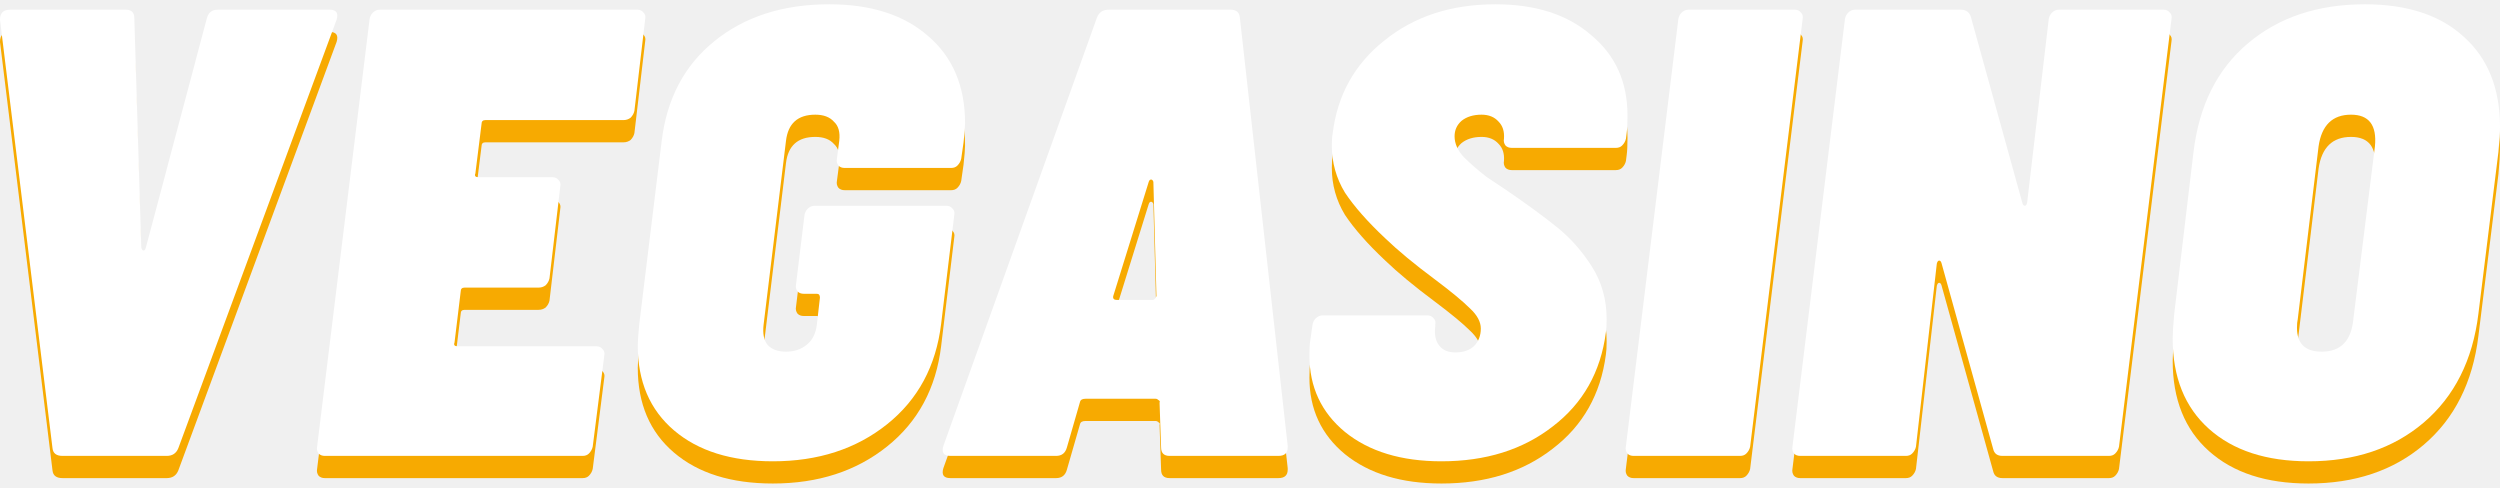
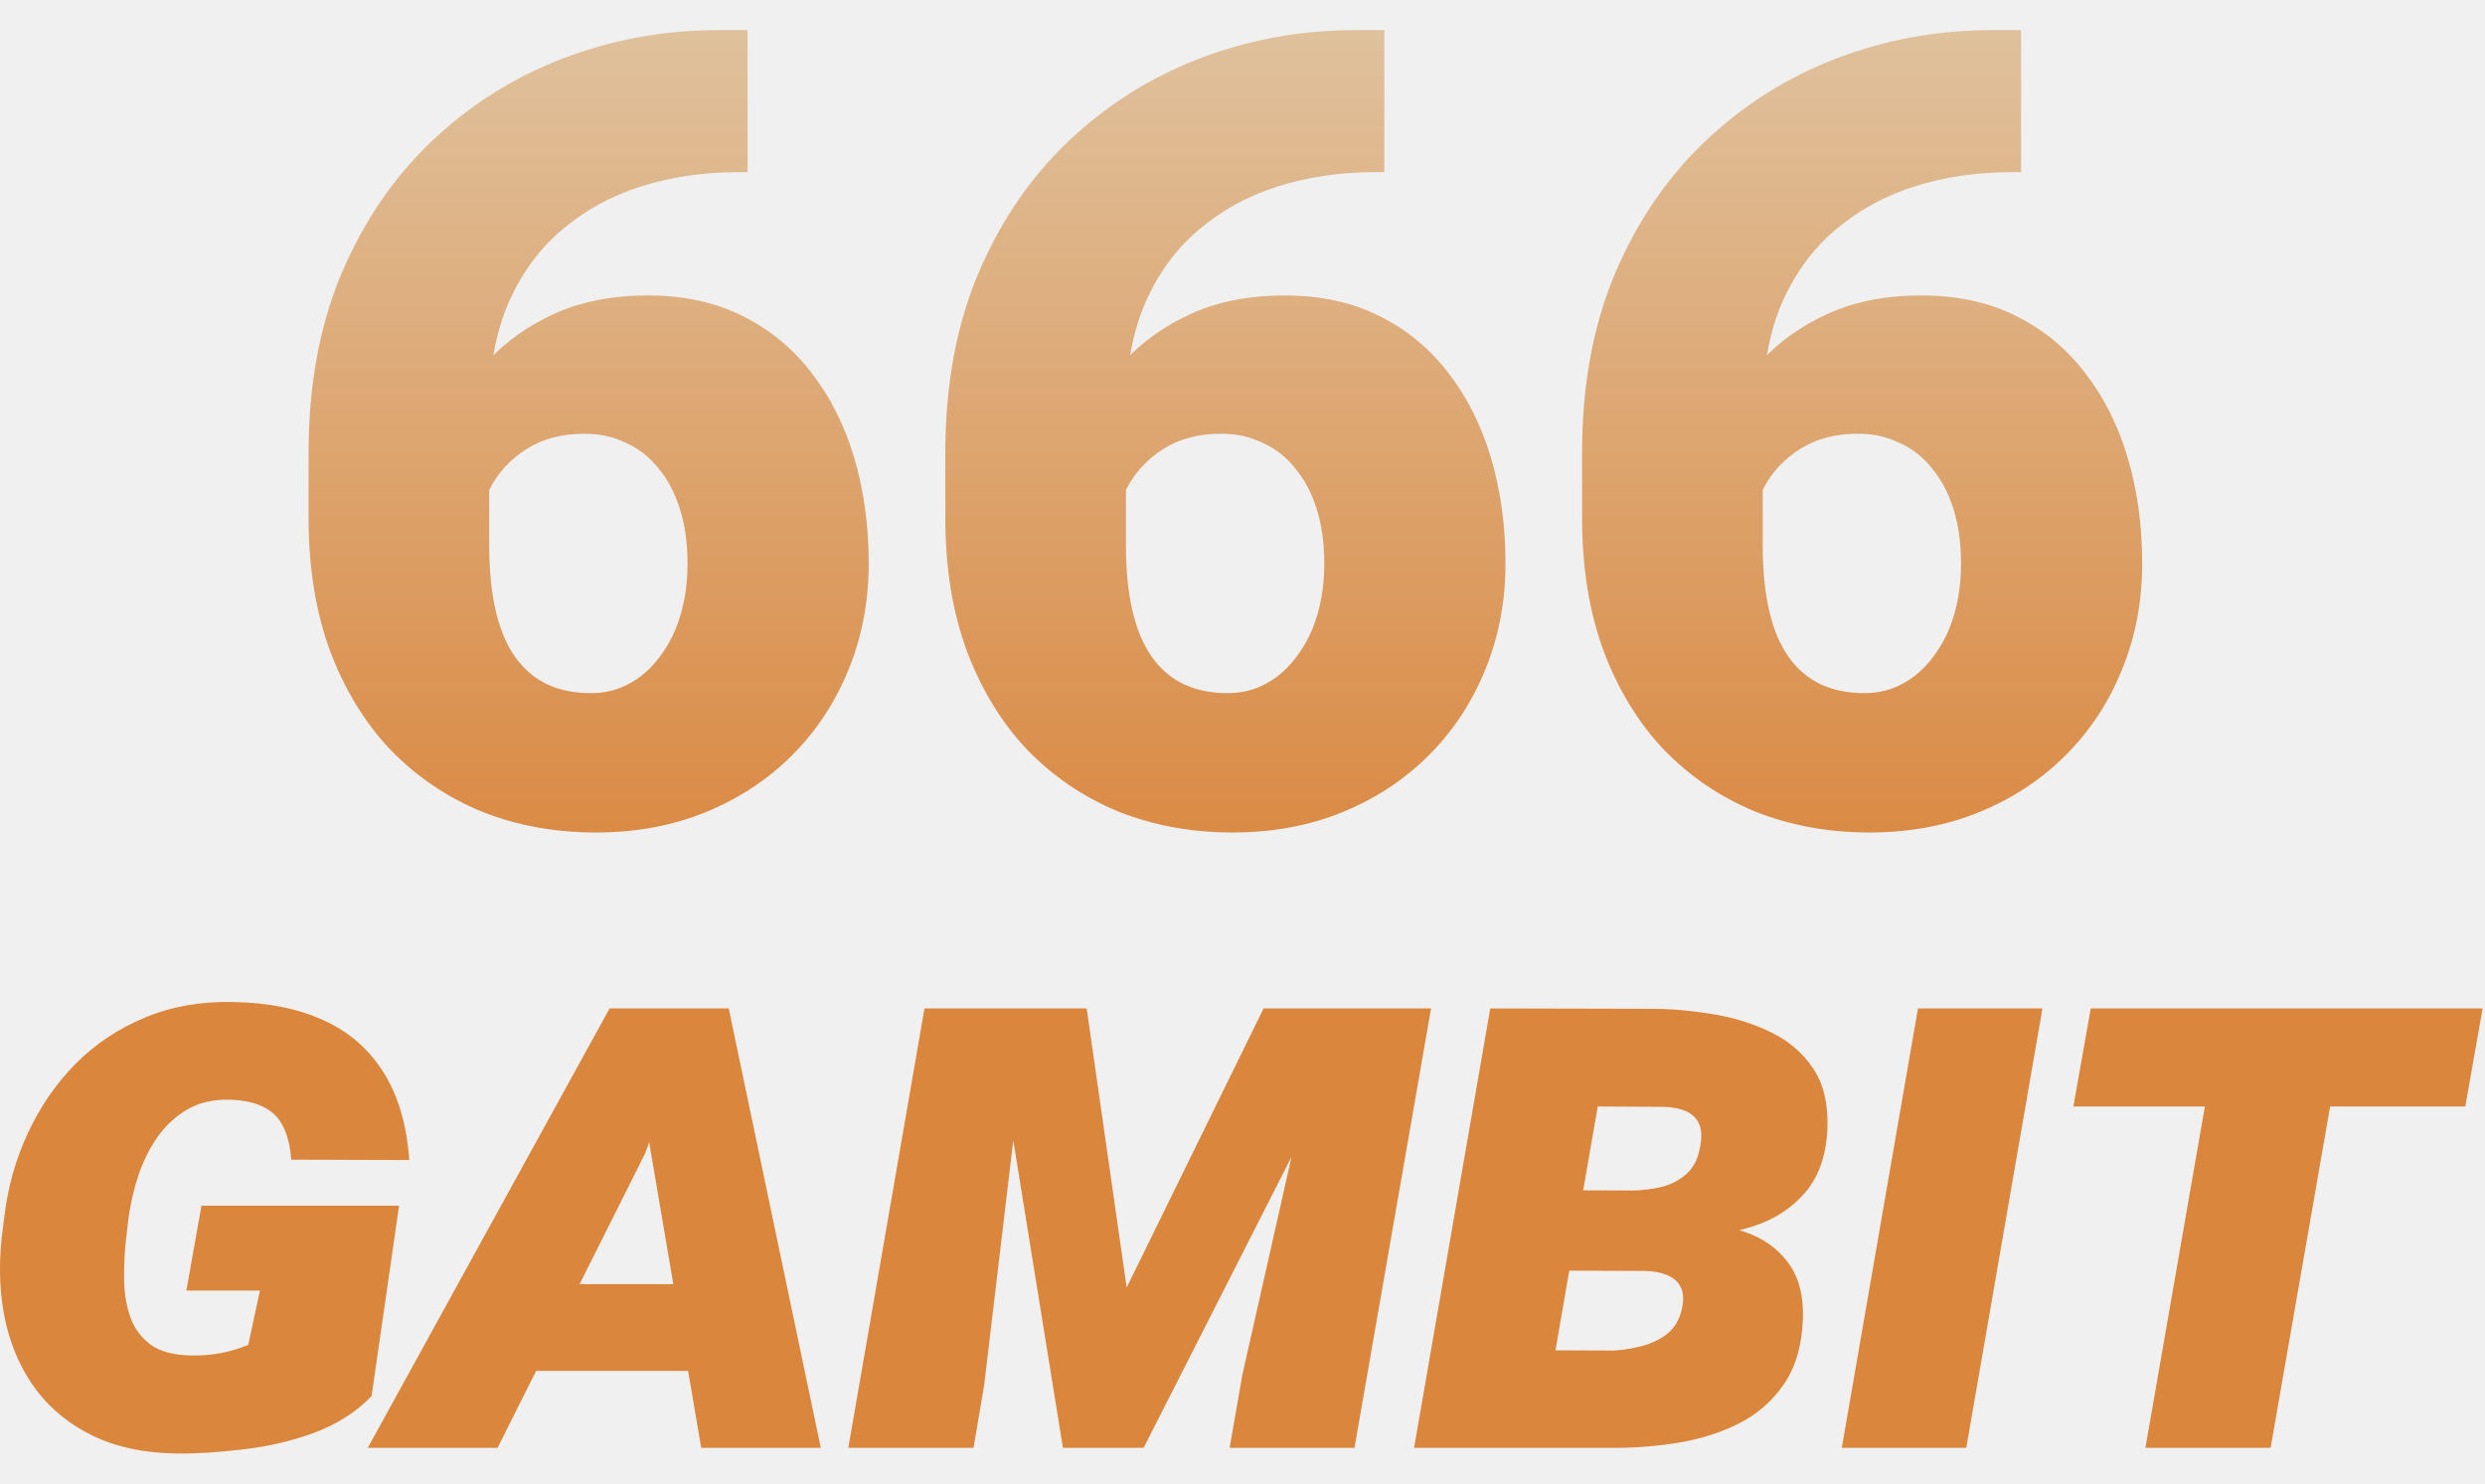
- <svg xmlns="http://www.w3.org/2000/svg" width="123" height="24" viewBox="0 0 123 24" fill="none">
-   <path d="M3.076 23.523C2.773 23.523 2.608 23.397 2.583 23.144L0 2.064C0 1.735 0.165 1.571 0.494 1.571H6.191C6.469 1.571 6.609 1.71 6.609 1.988L6.951 13.269C6.976 13.37 7.014 13.421 7.064 13.421C7.115 13.421 7.153 13.37 7.178 13.269L10.179 1.988C10.255 1.71 10.432 1.571 10.711 1.571H16.218C16.547 1.571 16.661 1.735 16.56 2.064L8.774 23.144C8.672 23.397 8.482 23.523 8.204 23.523H3.076Z" fill="#F7AA01" />
-   <path d="M31.213 6.546C31.187 6.673 31.124 6.787 31.023 6.888C30.921 6.964 30.808 7.002 30.681 7.002H23.882C23.756 7.002 23.692 7.065 23.692 7.192L23.389 9.623C23.338 9.749 23.389 9.812 23.54 9.812H27.187C27.313 9.812 27.415 9.863 27.491 9.964C27.566 10.04 27.592 10.142 27.566 10.268L27.035 14.788C27.009 14.915 26.946 15.028 26.845 15.13C26.744 15.206 26.63 15.244 26.503 15.244H22.857C22.73 15.244 22.667 15.307 22.667 15.434L22.363 17.94C22.312 18.067 22.363 18.13 22.515 18.13H29.352C29.478 18.13 29.579 18.181 29.655 18.282C29.731 18.358 29.757 18.459 29.731 18.586L29.162 23.068C29.136 23.194 29.073 23.308 28.972 23.41C28.896 23.485 28.794 23.523 28.668 23.523H15.982C15.856 23.523 15.754 23.485 15.678 23.41C15.602 23.308 15.577 23.194 15.602 23.068L18.185 2.026C18.21 1.9 18.261 1.798 18.337 1.722C18.438 1.621 18.552 1.571 18.679 1.571H31.364C31.491 1.571 31.592 1.621 31.668 1.722C31.744 1.798 31.77 1.9 31.744 2.026L31.213 6.546Z" fill="#F7AA01" />
-   <path d="M38.024 23.789C35.973 23.789 34.353 23.283 33.163 22.27C31.973 21.257 31.378 19.865 31.378 18.092C31.378 17.89 31.403 17.535 31.453 17.029L32.555 8.027C32.808 5.951 33.669 4.318 35.138 3.128C36.632 1.912 38.518 1.305 40.797 1.305C42.848 1.305 44.468 1.824 45.658 2.862C46.874 3.9 47.481 5.331 47.481 7.154C47.481 7.331 47.456 7.647 47.406 8.103L47.292 8.901C47.266 9.027 47.203 9.141 47.102 9.243C47.026 9.319 46.924 9.357 46.798 9.357H41.556C41.43 9.357 41.329 9.319 41.253 9.243C41.177 9.141 41.151 9.027 41.177 8.901L41.291 8.027C41.341 7.597 41.253 7.28 41.025 7.078C40.822 6.85 40.518 6.736 40.113 6.736C39.252 6.736 38.771 7.166 38.67 8.027L37.569 17.067C37.518 17.497 37.581 17.826 37.758 18.054C37.961 18.282 38.265 18.396 38.67 18.396C39.075 18.396 39.417 18.282 39.695 18.054C39.974 17.826 40.139 17.497 40.189 17.067L40.341 15.737C40.341 15.611 40.29 15.547 40.189 15.547H39.544C39.417 15.547 39.316 15.509 39.24 15.434C39.164 15.332 39.138 15.218 39.164 15.092L39.581 11.674C39.607 11.547 39.657 11.446 39.733 11.37C39.835 11.268 39.949 11.218 40.075 11.218H46.57C46.697 11.218 46.798 11.268 46.874 11.37C46.95 11.446 46.975 11.547 46.95 11.674L46.304 17.029C46.051 19.105 45.165 20.751 43.645 21.966C42.126 23.182 40.252 23.789 38.024 23.789Z" fill="#F7AA01" />
-   <path d="M57.544 23.523C57.265 23.523 57.126 23.384 57.126 23.106L57.05 20.903C57.075 20.852 57.062 20.814 57.012 20.789C56.961 20.738 56.91 20.713 56.86 20.713H53.404C53.252 20.713 53.163 20.764 53.138 20.865L52.492 23.106C52.416 23.384 52.239 23.523 51.96 23.523H46.757C46.428 23.523 46.314 23.359 46.415 23.03L53.973 1.95C54.075 1.697 54.264 1.571 54.543 1.571H60.544C60.822 1.571 60.974 1.697 61 1.95L63.355 23.03V23.106C63.355 23.384 63.203 23.523 62.899 23.523H57.544ZM54.771 15.662C54.745 15.788 54.809 15.851 54.961 15.851H56.708C56.784 15.851 56.847 15.788 56.898 15.662L56.746 10.04C56.721 9.964 56.683 9.926 56.632 9.926C56.581 9.926 56.543 9.964 56.518 10.04L54.771 15.662Z" fill="#F7AA01" />
-   <path d="M70.919 23.789C68.944 23.789 67.362 23.308 66.172 22.346C65.007 21.384 64.424 20.131 64.424 18.586C64.424 18.257 64.437 18.016 64.463 17.864L64.576 17.067C64.602 16.94 64.652 16.839 64.728 16.763C64.83 16.662 64.944 16.611 65.07 16.611H70.236C70.362 16.611 70.463 16.662 70.54 16.763C70.615 16.839 70.641 16.94 70.615 17.067V17.143C70.565 17.548 70.628 17.864 70.805 18.092C70.983 18.32 71.248 18.434 71.603 18.434C71.983 18.434 72.287 18.333 72.514 18.13C72.742 17.902 72.856 17.611 72.856 17.257C72.856 16.927 72.679 16.598 72.325 16.269C71.97 15.915 71.388 15.434 70.577 14.826C69.59 14.092 68.78 13.421 68.147 12.813C67.286 12.003 66.627 11.256 66.172 10.572C65.741 9.863 65.526 9.091 65.526 8.255C65.526 8.002 65.539 7.812 65.564 7.685C65.792 5.786 66.64 4.255 68.109 3.09C69.577 1.9 71.4 1.305 73.578 1.305C75.553 1.305 77.123 1.811 78.288 2.824C79.478 3.811 80.073 5.128 80.073 6.774C80.073 7.154 80.06 7.432 80.035 7.61L79.997 7.913C79.971 8.04 79.908 8.154 79.807 8.255C79.731 8.331 79.63 8.369 79.503 8.369H74.376C74.249 8.369 74.148 8.331 74.072 8.255C73.996 8.154 73.97 8.04 73.996 7.913C74.021 7.559 73.932 7.28 73.73 7.078C73.527 6.85 73.249 6.736 72.894 6.736C72.489 6.736 72.16 6.837 71.907 7.04C71.679 7.242 71.565 7.496 71.565 7.799C71.565 8.154 71.717 8.496 72.021 8.825C72.35 9.154 72.73 9.483 73.16 9.812C73.616 10.116 73.92 10.319 74.072 10.42C75.11 11.129 75.958 11.749 76.616 12.281C77.275 12.813 77.844 13.459 78.326 14.218C78.807 14.978 79.047 15.839 79.047 16.801C79.047 17.079 79.034 17.295 79.009 17.447C78.756 19.396 77.882 20.941 76.388 22.08C74.92 23.22 73.097 23.789 70.919 23.789Z" fill="#F7AA01" />
-   <path d="M80.372 23.523C80.245 23.523 80.144 23.485 80.068 23.41C79.992 23.308 79.967 23.194 79.992 23.068L82.575 2.026C82.6 1.9 82.651 1.798 82.727 1.722C82.828 1.621 82.942 1.571 83.068 1.571H88.31C88.436 1.571 88.538 1.621 88.614 1.722C88.69 1.798 88.715 1.9 88.69 2.026L86.107 23.068C86.082 23.194 86.018 23.308 85.917 23.41C85.841 23.485 85.74 23.523 85.613 23.523H80.372Z" fill="#F7AA01" />
-   <path d="M100.799 2.026C100.824 1.9 100.875 1.798 100.951 1.722C101.052 1.621 101.166 1.571 101.292 1.571H106.458C106.584 1.571 106.686 1.621 106.762 1.722C106.838 1.798 106.863 1.9 106.838 2.026L104.255 23.068C104.23 23.194 104.166 23.308 104.065 23.41C103.989 23.485 103.888 23.523 103.761 23.523H98.52C98.267 23.523 98.115 23.41 98.064 23.182L95.519 14.028C95.494 13.952 95.456 13.914 95.405 13.914C95.355 13.914 95.317 13.965 95.291 14.066L94.266 23.068C94.241 23.194 94.177 23.308 94.076 23.41C94 23.485 93.899 23.523 93.772 23.523H88.569C88.442 23.523 88.341 23.485 88.265 23.41C88.189 23.308 88.164 23.194 88.189 23.068L90.772 2.026C90.797 1.9 90.848 1.798 90.924 1.722C91.025 1.621 91.139 1.571 91.266 1.571H96.469C96.722 1.571 96.887 1.685 96.963 1.912L99.507 11.104C99.533 11.18 99.571 11.218 99.621 11.218C99.672 11.218 99.71 11.167 99.735 11.066L100.799 2.026Z" fill="#F7AA01" />
-   <path d="M113.581 23.789C111.504 23.789 109.871 23.258 108.681 22.194C107.491 21.131 106.896 19.649 106.896 17.75C106.896 17.497 106.921 17.092 106.972 16.535L107.922 8.559C108.2 6.28 109.086 4.508 110.58 3.242C112.099 1.95 114.024 1.305 116.353 1.305C118.43 1.305 120.05 1.836 121.215 2.9C122.405 3.963 123 5.445 123 7.344C123 7.597 122.975 8.002 122.924 8.559L121.937 16.535C121.658 18.814 120.759 20.599 119.24 21.89C117.746 23.156 115.86 23.789 113.581 23.789ZM114.226 18.396C115.163 18.396 115.682 17.864 115.784 16.801L116.847 8.293C116.948 7.255 116.556 6.736 115.67 6.736C114.758 6.736 114.226 7.255 114.074 8.293L113.049 16.801C113.024 16.902 113.011 17.041 113.011 17.219C113.011 18.004 113.416 18.396 114.226 18.396Z" fill="#F7AA01" />
-   <path d="M3.076 22.43C2.773 22.43 2.608 22.303 2.583 22.05L0 0.971C0 0.641 0.165 0.477 0.494 0.477H6.191C6.469 0.477 6.609 0.616 6.609 0.895L6.951 12.175C6.976 12.276 7.014 12.327 7.064 12.327C7.115 12.327 7.153 12.276 7.178 12.175L10.179 0.895C10.255 0.616 10.432 0.477 10.711 0.477H16.218C16.547 0.477 16.661 0.641 16.56 0.971L8.774 22.05C8.672 22.303 8.482 22.43 8.204 22.43H3.076Z" fill="white" />
-   <path d="M31.213 5.452C31.187 5.579 31.124 5.693 31.023 5.794C30.921 5.87 30.808 5.908 30.681 5.908H23.882C23.756 5.908 23.692 5.971 23.692 6.098L23.389 8.529C23.338 8.655 23.389 8.719 23.54 8.719H27.187C27.313 8.719 27.415 8.769 27.491 8.871C27.566 8.947 27.592 9.048 27.566 9.174L27.035 13.694C27.009 13.821 26.946 13.935 26.845 14.036C26.744 14.112 26.63 14.15 26.503 14.15H22.857C22.73 14.15 22.667 14.213 22.667 14.34L22.363 16.847C22.312 16.973 22.363 17.037 22.515 17.037H29.352C29.478 17.037 29.579 17.087 29.655 17.188C29.731 17.264 29.757 17.366 29.731 17.492L29.162 21.974C29.136 22.101 29.073 22.215 28.972 22.316C28.896 22.392 28.794 22.43 28.668 22.43H15.982C15.856 22.43 15.754 22.392 15.678 22.316C15.602 22.215 15.577 22.101 15.602 21.974L18.185 0.933C18.21 0.806 18.261 0.705 18.337 0.629C18.438 0.527 18.552 0.477 18.679 0.477H31.364C31.491 0.477 31.592 0.527 31.668 0.629C31.744 0.705 31.77 0.806 31.744 0.933L31.213 5.452Z" fill="white" />
-   <path d="M38.024 22.696C35.973 22.696 34.353 22.189 33.163 21.176C31.973 20.164 31.378 18.771 31.378 16.998C31.378 16.796 31.403 16.442 31.453 15.935L32.555 6.934C32.808 4.857 33.669 3.224 35.138 2.034C36.632 0.819 38.518 0.211 40.797 0.211C42.848 0.211 44.468 0.73 45.658 1.768C46.874 2.806 47.481 4.237 47.481 6.06C47.481 6.237 47.456 6.554 47.406 7.01L47.292 7.807C47.266 7.934 47.203 8.048 47.102 8.149C47.026 8.225 46.924 8.263 46.798 8.263H41.556C41.43 8.263 41.329 8.225 41.253 8.149C41.177 8.048 41.151 7.934 41.177 7.807L41.291 6.934C41.341 6.503 41.253 6.187 41.025 5.984C40.822 5.756 40.518 5.642 40.113 5.642C39.252 5.642 38.771 6.073 38.67 6.934L37.569 15.973C37.518 16.404 37.581 16.733 37.758 16.96C37.961 17.188 38.265 17.302 38.67 17.302C39.075 17.302 39.417 17.188 39.695 16.96C39.974 16.733 40.139 16.404 40.189 15.973L40.341 14.644C40.341 14.517 40.29 14.454 40.189 14.454H39.544C39.417 14.454 39.316 14.416 39.24 14.34C39.164 14.239 39.138 14.125 39.164 13.998L39.581 10.58C39.607 10.453 39.657 10.352 39.733 10.276C39.835 10.175 39.949 10.124 40.075 10.124H46.57C46.697 10.124 46.798 10.175 46.874 10.276C46.95 10.352 46.975 10.453 46.95 10.58L46.304 15.935C46.051 18.011 45.165 19.657 43.645 20.873C42.126 22.088 40.252 22.696 38.024 22.696Z" fill="white" />
-   <path d="M57.544 22.43C57.265 22.43 57.126 22.291 57.126 22.012L57.05 19.809C57.075 19.758 57.062 19.721 57.012 19.695C56.961 19.645 56.91 19.619 56.86 19.619H53.404C53.252 19.619 53.163 19.67 53.138 19.771L52.492 22.012C52.416 22.291 52.239 22.43 51.96 22.43H46.757C46.428 22.43 46.314 22.265 46.415 21.936L53.973 0.857C54.075 0.603 54.264 0.477 54.543 0.477H60.544C60.822 0.477 60.974 0.603 61 0.857L63.355 21.936V22.012C63.355 22.291 63.203 22.43 62.899 22.43H57.544ZM54.771 14.568C54.745 14.694 54.809 14.758 54.961 14.758H56.708C56.784 14.758 56.847 14.694 56.898 14.568L56.746 8.947C56.721 8.871 56.683 8.833 56.632 8.833C56.581 8.833 56.543 8.871 56.518 8.947L54.771 14.568Z" fill="white" />
-   <path d="M70.919 22.696C68.944 22.696 67.362 22.215 66.172 21.252C65.007 20.29 64.424 19.037 64.424 17.492C64.424 17.163 64.437 16.922 64.463 16.771L64.576 15.973C64.602 15.846 64.652 15.745 64.728 15.669C64.83 15.568 64.944 15.517 65.07 15.517H70.236C70.362 15.517 70.463 15.568 70.54 15.669C70.615 15.745 70.641 15.846 70.615 15.973V16.049C70.565 16.454 70.628 16.771 70.805 16.998C70.983 17.226 71.248 17.34 71.603 17.34C71.983 17.34 72.287 17.239 72.514 17.037C72.742 16.809 72.856 16.517 72.856 16.163C72.856 15.834 72.679 15.505 72.325 15.175C71.97 14.821 71.388 14.34 70.577 13.732C69.59 12.998 68.78 12.327 68.147 11.719C67.286 10.909 66.627 10.162 66.172 9.478C65.741 8.769 65.526 7.997 65.526 7.161C65.526 6.908 65.539 6.718 65.564 6.592C65.792 4.693 66.64 3.161 68.109 1.996C69.577 0.806 71.4 0.211 73.578 0.211C75.553 0.211 77.123 0.717 78.288 1.73C79.478 2.718 80.073 4.034 80.073 5.68C80.073 6.06 80.06 6.339 80.035 6.516L79.997 6.82C79.971 6.946 79.908 7.06 79.807 7.161C79.731 7.237 79.63 7.275 79.503 7.275H74.376C74.249 7.275 74.148 7.237 74.072 7.161C73.996 7.06 73.97 6.946 73.996 6.82C74.021 6.465 73.932 6.187 73.73 5.984C73.527 5.756 73.249 5.642 72.894 5.642C72.489 5.642 72.16 5.743 71.907 5.946C71.679 6.149 71.565 6.402 71.565 6.706C71.565 7.06 71.717 7.402 72.021 7.731C72.35 8.06 72.73 8.389 73.16 8.719C73.616 9.023 73.92 9.225 74.072 9.326C75.11 10.035 75.958 10.656 76.616 11.187C77.275 11.719 77.844 12.365 78.326 13.124C78.807 13.884 79.047 14.745 79.047 15.707C79.047 15.986 79.034 16.201 79.009 16.353C78.756 18.302 77.882 19.847 76.388 20.986C74.92 22.126 73.097 22.696 70.919 22.696Z" fill="white" />
-   <path d="M80.372 22.43C80.245 22.43 80.144 22.392 80.068 22.316C79.992 22.215 79.967 22.101 79.992 21.974L82.575 0.933C82.6 0.806 82.651 0.705 82.727 0.629C82.828 0.527 82.942 0.477 83.068 0.477H88.31C88.436 0.477 88.538 0.527 88.614 0.629C88.69 0.705 88.715 0.806 88.69 0.933L86.107 21.974C86.082 22.101 86.018 22.215 85.917 22.316C85.841 22.392 85.74 22.43 85.613 22.43H80.372Z" fill="white" />
-   <path d="M100.799 0.933C100.824 0.806 100.875 0.705 100.951 0.629C101.052 0.527 101.166 0.477 101.292 0.477H106.458C106.584 0.477 106.686 0.527 106.762 0.629C106.838 0.705 106.863 0.806 106.838 0.933L104.255 21.974C104.23 22.101 104.166 22.215 104.065 22.316C103.989 22.392 103.888 22.43 103.761 22.43H98.52C98.267 22.43 98.115 22.316 98.064 22.088L95.519 12.934C95.494 12.859 95.456 12.821 95.405 12.821C95.355 12.821 95.317 12.871 95.291 12.973L94.266 21.974C94.241 22.101 94.177 22.215 94.076 22.316C94 22.392 93.899 22.43 93.772 22.43H88.569C88.442 22.43 88.341 22.392 88.265 22.316C88.189 22.215 88.164 22.101 88.189 21.974L90.772 0.933C90.797 0.806 90.848 0.705 90.924 0.629C91.025 0.527 91.139 0.477 91.266 0.477H96.469C96.722 0.477 96.887 0.591 96.963 0.819L99.507 10.01C99.533 10.086 99.571 10.124 99.621 10.124C99.672 10.124 99.71 10.073 99.735 9.972L100.799 0.933Z" fill="white" />
-   <path d="M113.581 22.696C111.504 22.696 109.871 22.164 108.681 21.1C107.491 20.037 106.896 18.556 106.896 16.657C106.896 16.404 106.921 15.998 106.972 15.441L107.922 7.465C108.2 5.186 109.086 3.414 110.58 2.148C112.099 0.857 114.024 0.211 116.353 0.211C118.43 0.211 120.05 0.743 121.215 1.806C122.405 2.87 123 4.351 123 6.25C123 6.503 122.975 6.908 122.924 7.465L121.937 15.441C121.658 17.72 120.759 19.505 119.24 20.797C117.746 22.063 115.86 22.696 113.581 22.696ZM114.226 17.302C115.163 17.302 115.682 16.771 115.784 15.707L116.847 7.199C116.948 6.161 116.556 5.642 115.67 5.642C114.758 5.642 114.226 6.161 114.074 7.199L113.049 15.707C113.024 15.808 113.011 15.948 113.011 16.125C113.011 16.91 113.416 17.302 114.226 17.302Z" fill="white" />
+ <svg xmlns="http://www.w3.org/2000/svg" width="67" height="40" viewBox="0 0 67 40" fill="none">
+   <path d="M10.76 32.509L10.018 37.644C9.604 38.071 9.089 38.4 8.472 38.631C7.862 38.854 7.225 39.004 6.56 39.078C5.903 39.159 5.296 39.197 4.74 39.19C3.886 39.176 3.147 39.02 2.523 38.722C1.899 38.424 1.388 38.014 0.988 37.492C0.594 36.97 0.316 36.359 0.154 35.661C-0.002 34.963 -0.04 34.21 0.042 33.404L0.113 32.834C0.208 32.021 0.421 31.258 0.754 30.546C1.086 29.834 1.516 29.21 2.045 28.675C2.581 28.139 3.204 27.726 3.916 27.434C4.628 27.136 5.415 26.997 6.276 27.017C7.218 27.031 8.032 27.194 8.716 27.505C9.408 27.817 9.95 28.288 10.343 28.919C10.737 29.543 10.967 30.329 11.035 31.278L7.852 31.268C7.825 30.909 7.754 30.614 7.638 30.383C7.523 30.146 7.35 29.97 7.12 29.855C6.889 29.733 6.587 29.665 6.215 29.651C5.774 29.638 5.391 29.722 5.065 29.905C4.747 30.088 4.476 30.336 4.252 30.648C4.035 30.96 3.862 31.305 3.733 31.685C3.611 32.058 3.523 32.434 3.469 32.814L3.398 33.414C3.357 33.787 3.34 34.156 3.347 34.522C3.354 34.888 3.411 35.224 3.52 35.529C3.628 35.827 3.811 36.071 4.069 36.261C4.327 36.444 4.686 36.539 5.147 36.546C5.418 36.553 5.682 36.532 5.94 36.485C6.198 36.437 6.449 36.363 6.693 36.261L7.008 34.797H5.025L5.432 32.509H10.76Z" fill="url(#paint0_linear_7322_49455)" />
+   <path d="M17.391 31.105L13.415 39.037H9.916L16.435 27.19H18.865L17.391 31.105ZM18.906 39.037L17.513 30.861L17.391 27.19H19.648L22.13 39.037H18.906ZM19.658 34.624L19.252 36.963H13.099L13.516 34.624H19.658Z" fill="url(#paint1_linear_7322_49455)" />
+   <path d="M26.746 27.19H29.299L30.377 34.715L34.068 27.19H36.855L30.834 39.037H28.658L26.746 27.19ZM24.926 27.19H27.743L26.533 37.359L26.248 39.037H22.872L24.926 27.19ZM35.726 27.19H38.584L36.519 39.037H33.153L33.499 37.054L35.726 27.19Z" fill="url(#paint2_linear_7322_49455)" />
+   <path d="M44.329 34.258H40.953L41.319 32.092L44.004 32.102C44.282 32.095 44.55 32.061 44.807 32C45.065 31.932 45.285 31.817 45.468 31.654C45.658 31.485 45.78 31.248 45.834 30.943C45.888 30.678 45.882 30.468 45.814 30.312C45.746 30.156 45.631 30.041 45.468 29.966C45.305 29.892 45.102 29.851 44.858 29.844L43.078 29.834L41.482 39.037H38.126L40.18 27.19L44.614 27.2C45.143 27.207 45.682 27.258 46.231 27.353C46.787 27.448 47.299 27.61 47.766 27.841C48.234 28.072 48.607 28.393 48.885 28.807C49.163 29.221 49.292 29.753 49.271 30.404C49.244 31.136 49.044 31.719 48.671 32.153C48.305 32.58 47.834 32.885 47.258 33.068C46.682 33.251 46.068 33.343 45.417 33.343L44.329 34.258ZM43.414 39.037H39.336L40.811 36.404L43.516 36.414C43.76 36.4 44.011 36.359 44.268 36.292C44.532 36.224 44.763 36.112 44.96 35.956C45.156 35.793 45.285 35.573 45.346 35.295C45.4 35.044 45.39 34.848 45.316 34.705C45.241 34.556 45.119 34.448 44.95 34.38C44.787 34.312 44.593 34.275 44.37 34.268L41.634 34.258L42.021 32.092L44.838 32.102L45.448 32.987C46.011 32.966 46.536 33.041 47.024 33.21C47.519 33.373 47.912 33.648 48.204 34.034C48.495 34.42 48.631 34.929 48.61 35.559C48.583 36.278 48.41 36.868 48.092 37.329C47.78 37.783 47.373 38.136 46.871 38.387C46.37 38.637 45.817 38.81 45.214 38.905C44.611 39 44.011 39.044 43.414 39.037Z" fill="url(#paint3_linear_7322_49455)" />
+   <path d="M55.068 27.19L53.014 39.037H49.658L51.712 27.19H55.068Z" fill="url(#paint4_linear_7322_49455)" />
+   <path d="M63.285 27.19L61.22 39.037H57.844L59.908 27.19H63.285ZM66.936 27.19L66.468 29.834H55.902L56.37 27.19H66.936Z" fill="url(#paint5_linear_7322_49455)" />
+   <path d="M19.375 0.812H20.156V4.642H19.895C18.961 4.642 18.084 4.772 17.265 5.032C16.456 5.292 15.743 5.687 15.127 6.217C14.52 6.737 14.043 7.397 13.696 8.197C13.359 8.997 13.19 9.936 13.19 11.015V14.7C13.19 15.374 13.248 15.962 13.364 16.463C13.479 16.964 13.653 17.378 13.884 17.706C14.115 18.033 14.399 18.279 14.736 18.443C15.083 18.607 15.483 18.689 15.936 18.689C16.312 18.689 16.659 18.602 16.976 18.428C17.294 18.255 17.569 18.009 17.8 17.691C18.041 17.373 18.224 17.003 18.349 16.579C18.474 16.155 18.537 15.692 18.537 15.191C18.537 14.652 18.47 14.165 18.335 13.732C18.2 13.298 18.007 12.932 17.757 12.633C17.516 12.325 17.222 12.094 16.875 11.94C16.538 11.776 16.167 11.694 15.762 11.694C15.146 11.694 14.621 11.834 14.187 12.113C13.763 12.383 13.441 12.73 13.219 13.154C13.007 13.578 12.901 14.006 12.901 14.44L11.731 13.255C11.711 12.677 11.822 12.079 12.063 11.463C12.304 10.846 12.665 10.273 13.147 9.743C13.629 9.213 14.231 8.785 14.953 8.457C15.676 8.13 16.514 7.966 17.468 7.966C18.431 7.966 19.279 8.149 20.011 8.515C20.753 8.881 21.374 9.392 21.875 10.047C22.386 10.702 22.771 11.468 23.031 12.345C23.291 13.221 23.422 14.17 23.422 15.191C23.422 16.222 23.238 17.181 22.872 18.067C22.516 18.944 22.01 19.71 21.355 20.365C20.7 21.02 19.924 21.531 19.029 21.897C18.133 22.263 17.145 22.446 16.066 22.446C14.958 22.446 13.932 22.258 12.988 21.882C12.053 21.497 11.235 20.943 10.531 20.22C9.838 19.488 9.293 18.597 8.898 17.547C8.513 16.497 8.32 15.307 8.32 13.977V12.2C8.32 10.398 8.614 8.794 9.202 7.388C9.799 5.981 10.608 4.791 11.63 3.818C12.66 2.836 13.841 2.089 15.17 1.578C16.5 1.068 17.901 0.812 19.375 0.812Z" fill="url(#paint6_linear_7322_49455)" />
+   <path d="M36.543 0.812H37.324V4.642H37.063C36.129 4.642 35.252 4.772 34.433 5.032C33.624 5.292 32.911 5.687 32.295 6.217C31.688 6.737 31.211 7.397 30.864 8.197C30.527 8.997 30.358 9.936 30.358 11.015V14.7C30.358 15.374 30.416 15.962 30.532 16.463C30.647 16.964 30.821 17.378 31.052 17.706C31.283 18.033 31.567 18.279 31.904 18.443C32.251 18.607 32.651 18.689 33.104 18.689C33.48 18.689 33.826 18.602 34.144 18.428C34.462 18.255 34.737 18.009 34.968 17.691C35.209 17.373 35.392 17.003 35.517 16.579C35.642 16.155 35.705 15.692 35.705 15.191C35.705 14.652 35.638 14.165 35.503 13.732C35.368 13.298 35.175 12.932 34.925 12.633C34.684 12.325 34.39 12.094 34.043 11.94C33.706 11.776 33.335 11.694 32.93 11.694C32.314 11.694 31.789 11.834 31.355 12.113C30.931 12.383 30.609 12.73 30.387 13.154C30.175 13.578 30.069 14.006 30.069 14.44L28.899 13.255C28.879 12.677 28.99 12.079 29.231 11.463C29.472 10.846 29.833 10.273 30.315 9.743C30.797 9.213 31.399 8.785 32.121 8.457C32.844 8.13 33.682 7.966 34.636 7.966C35.599 7.966 36.447 8.149 37.179 8.515C37.921 8.881 38.542 9.392 39.043 10.047C39.554 10.702 39.939 11.468 40.199 12.345C40.459 13.221 40.59 14.17 40.59 15.191C40.59 16.222 40.407 17.181 40.04 18.067C39.684 18.944 39.178 19.71 38.523 20.365C37.868 21.02 37.092 21.531 36.196 21.897C35.3 22.263 34.313 22.446 33.234 22.446C32.126 22.446 31.1 22.258 30.156 21.882C29.221 21.497 28.402 20.943 27.699 20.22C27.006 19.488 26.461 18.597 26.066 17.547C25.681 16.497 25.488 15.307 25.488 13.977V12.2C25.488 10.398 25.782 8.794 26.37 7.388C26.967 5.981 27.776 4.791 28.797 3.818C29.828 2.836 31.008 2.089 32.338 1.578C33.667 1.068 35.069 0.812 36.543 0.812Z" fill="url(#paint7_linear_7322_49455)" />
+   <path d="M53.711 0.812H54.492V4.642H54.231C53.297 4.642 52.42 4.772 51.601 5.032C50.792 5.292 50.079 5.687 49.462 6.217C48.855 6.737 48.379 7.397 48.032 8.197C47.695 8.997 47.526 9.936 47.526 11.015V14.7C47.526 15.374 47.584 15.962 47.7 16.463C47.815 16.964 47.989 17.378 48.22 17.706C48.451 18.033 48.735 18.279 49.072 18.443C49.419 18.607 49.819 18.689 50.272 18.689C50.648 18.689 50.994 18.602 51.312 18.428C51.63 18.255 51.905 18.009 52.136 17.691C52.377 17.373 52.56 17.003 52.685 16.579C52.81 16.155 52.873 15.692 52.873 15.191C52.873 14.652 52.806 14.165 52.671 13.732C52.536 13.298 52.343 12.932 52.093 12.633C51.852 12.325 51.558 12.094 51.211 11.94C50.874 11.776 50.503 11.694 50.098 11.694C49.482 11.694 48.957 11.834 48.523 12.113C48.099 12.383 47.776 12.73 47.555 13.154C47.343 13.578 47.237 14.006 47.237 14.44L46.066 13.255C46.047 12.677 46.158 12.079 46.399 11.463C46.64 10.846 47.001 10.273 47.483 9.743C47.964 9.213 48.566 8.785 49.289 8.457C50.012 8.13 50.85 7.966 51.804 7.966C52.767 7.966 53.615 8.149 54.347 8.515C55.089 8.881 55.71 9.392 56.211 10.047C56.722 10.702 57.107 11.468 57.367 12.345C57.627 13.221 57.757 14.17 57.757 15.191C57.757 16.222 57.574 17.181 57.208 18.067C56.852 18.944 56.346 19.71 55.691 20.365C55.036 21.02 54.26 21.531 53.364 21.897C52.468 22.263 51.481 22.446 50.402 22.446C49.294 22.446 48.268 22.258 47.324 21.882C46.389 21.497 45.57 20.943 44.867 20.22C44.173 19.488 43.629 18.597 43.234 17.547C42.849 16.497 42.656 15.307 42.656 13.977V12.2C42.656 10.398 42.95 8.794 43.538 7.388C44.135 5.981 44.944 4.791 45.965 3.818C46.996 2.836 48.176 2.089 49.506 1.578C50.835 1.068 52.237 0.812 53.711 0.812Z" fill="url(#paint8_linear_7322_49455)" />
+   <defs>
+     <linearGradient id="paint0_linear_7322_49455" x1="32.858" y1="-1.958" x2="32.858" y2="24.39" gradientUnits="userSpaceOnUse">
+       <stop stop-color="#E0C8A8" />
+       <stop offset="1" stop-color="#DA863D" />
+     </linearGradient>
+     <linearGradient id="paint1_linear_7322_49455" x1="32.858" y1="-1.958" x2="32.858" y2="24.39" gradientUnits="userSpaceOnUse">
+       <stop stop-color="#E0C8A8" />
+       <stop offset="1" stop-color="#DA863D" />
+     </linearGradient>
+     <linearGradient id="paint2_linear_7322_49455" x1="32.858" y1="-1.958" x2="32.858" y2="24.39" gradientUnits="userSpaceOnUse">
+       <stop stop-color="#E0C8A8" />
+       <stop offset="1" stop-color="#DA863D" />
+     </linearGradient>
+     <linearGradient id="paint3_linear_7322_49455" x1="32.858" y1="-1.958" x2="32.858" y2="24.39" gradientUnits="userSpaceOnUse">
+       <stop stop-color="#E0C8A8" />
+       <stop offset="1" stop-color="#DA863D" />
+     </linearGradient>
+     <linearGradient id="paint4_linear_7322_49455" x1="32.858" y1="-1.958" x2="32.858" y2="24.39" gradientUnits="userSpaceOnUse">
+       <stop stop-color="#E0C8A8" />
+       <stop offset="1" stop-color="#DA863D" />
+     </linearGradient>
+     <linearGradient id="paint5_linear_7322_49455" x1="32.858" y1="-1.958" x2="32.858" y2="24.39" gradientUnits="userSpaceOnUse">
+       <stop stop-color="#E0C8A8" />
+       <stop offset="1" stop-color="#DA863D" />
+     </linearGradient>
+     <linearGradient id="paint6_linear_7322_49455" x1="32.858" y1="-1.958" x2="32.858" y2="24.39" gradientUnits="userSpaceOnUse">
+       <stop stop-color="#E0C8A8" />
+       <stop offset="1" stop-color="#DA863D" />
+     </linearGradient>
+     <linearGradient id="paint7_linear_7322_49455" x1="32.858" y1="-1.958" x2="32.858" y2="24.39" gradientUnits="userSpaceOnUse">
+       <stop stop-color="#E0C8A8" />
+       <stop offset="1" stop-color="#DA863D" />
+     </linearGradient>
+     <linearGradient id="paint8_linear_7322_49455" x1="32.858" y1="-1.958" x2="32.858" y2="24.39" gradientUnits="userSpaceOnUse">
+       <stop stop-color="#E0C8A8" />
+       <stop offset="1" stop-color="#DA863D" />
+     </linearGradient>
+   </defs>
</svg>
